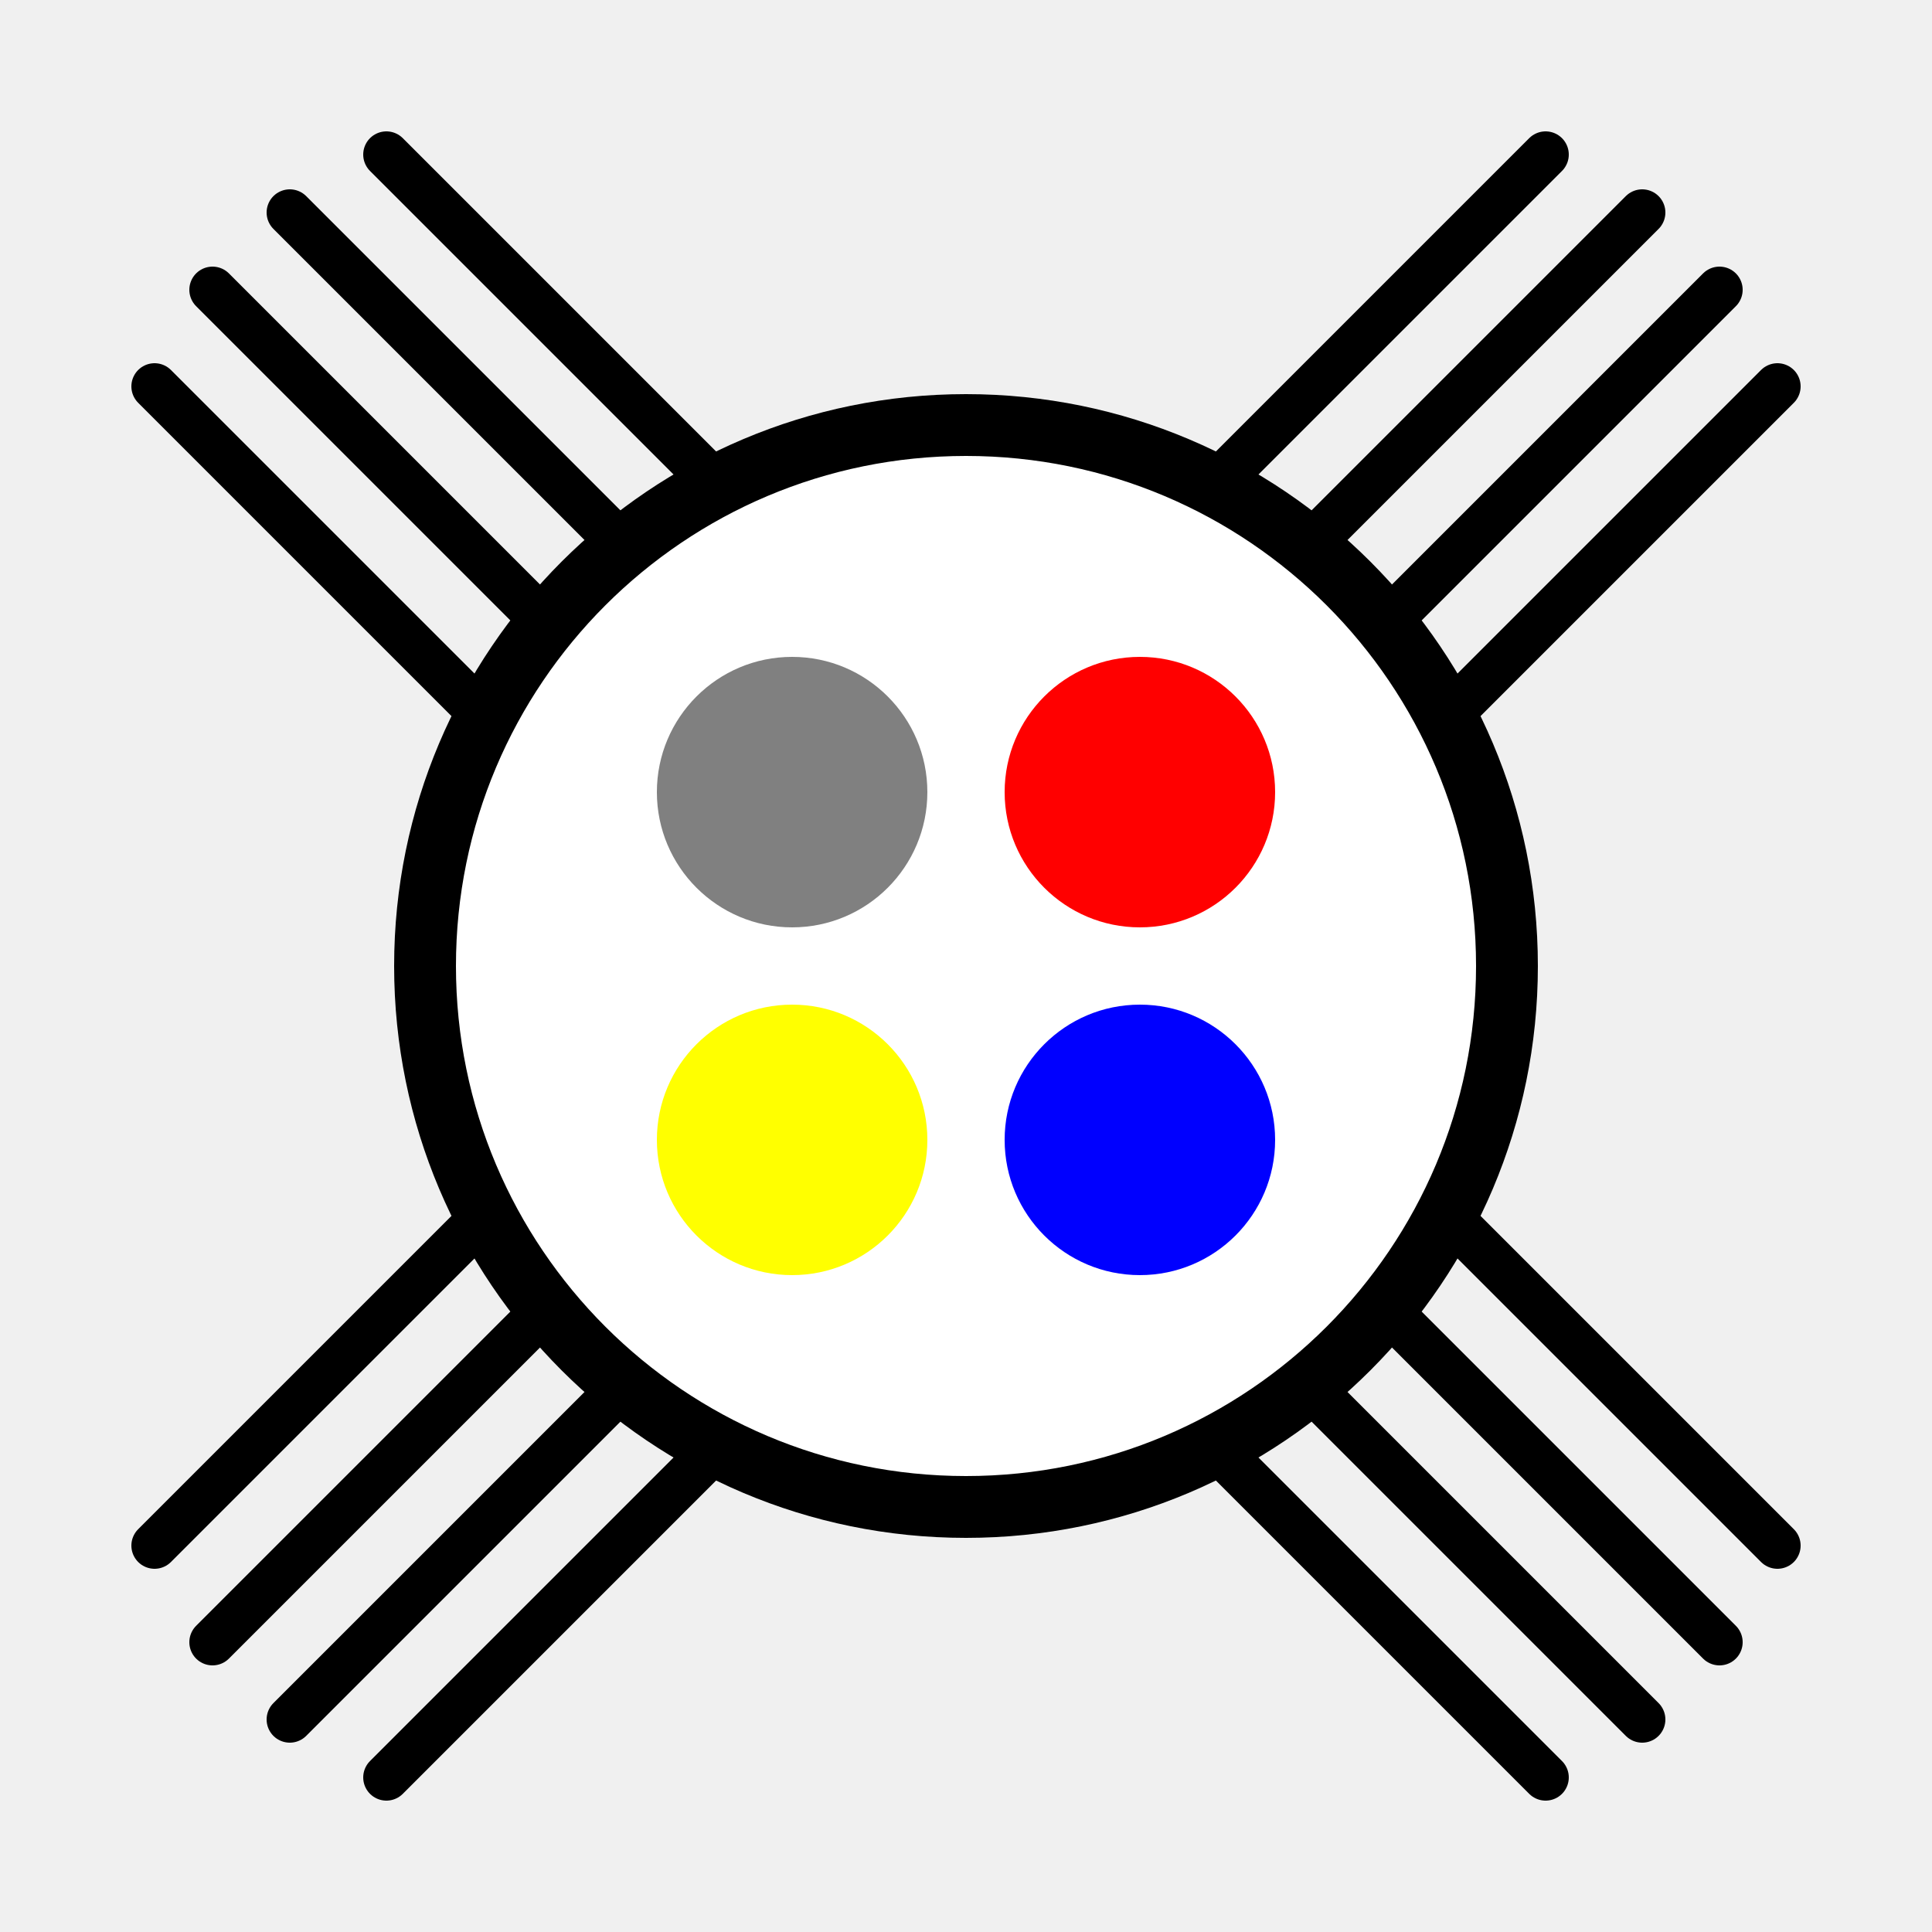
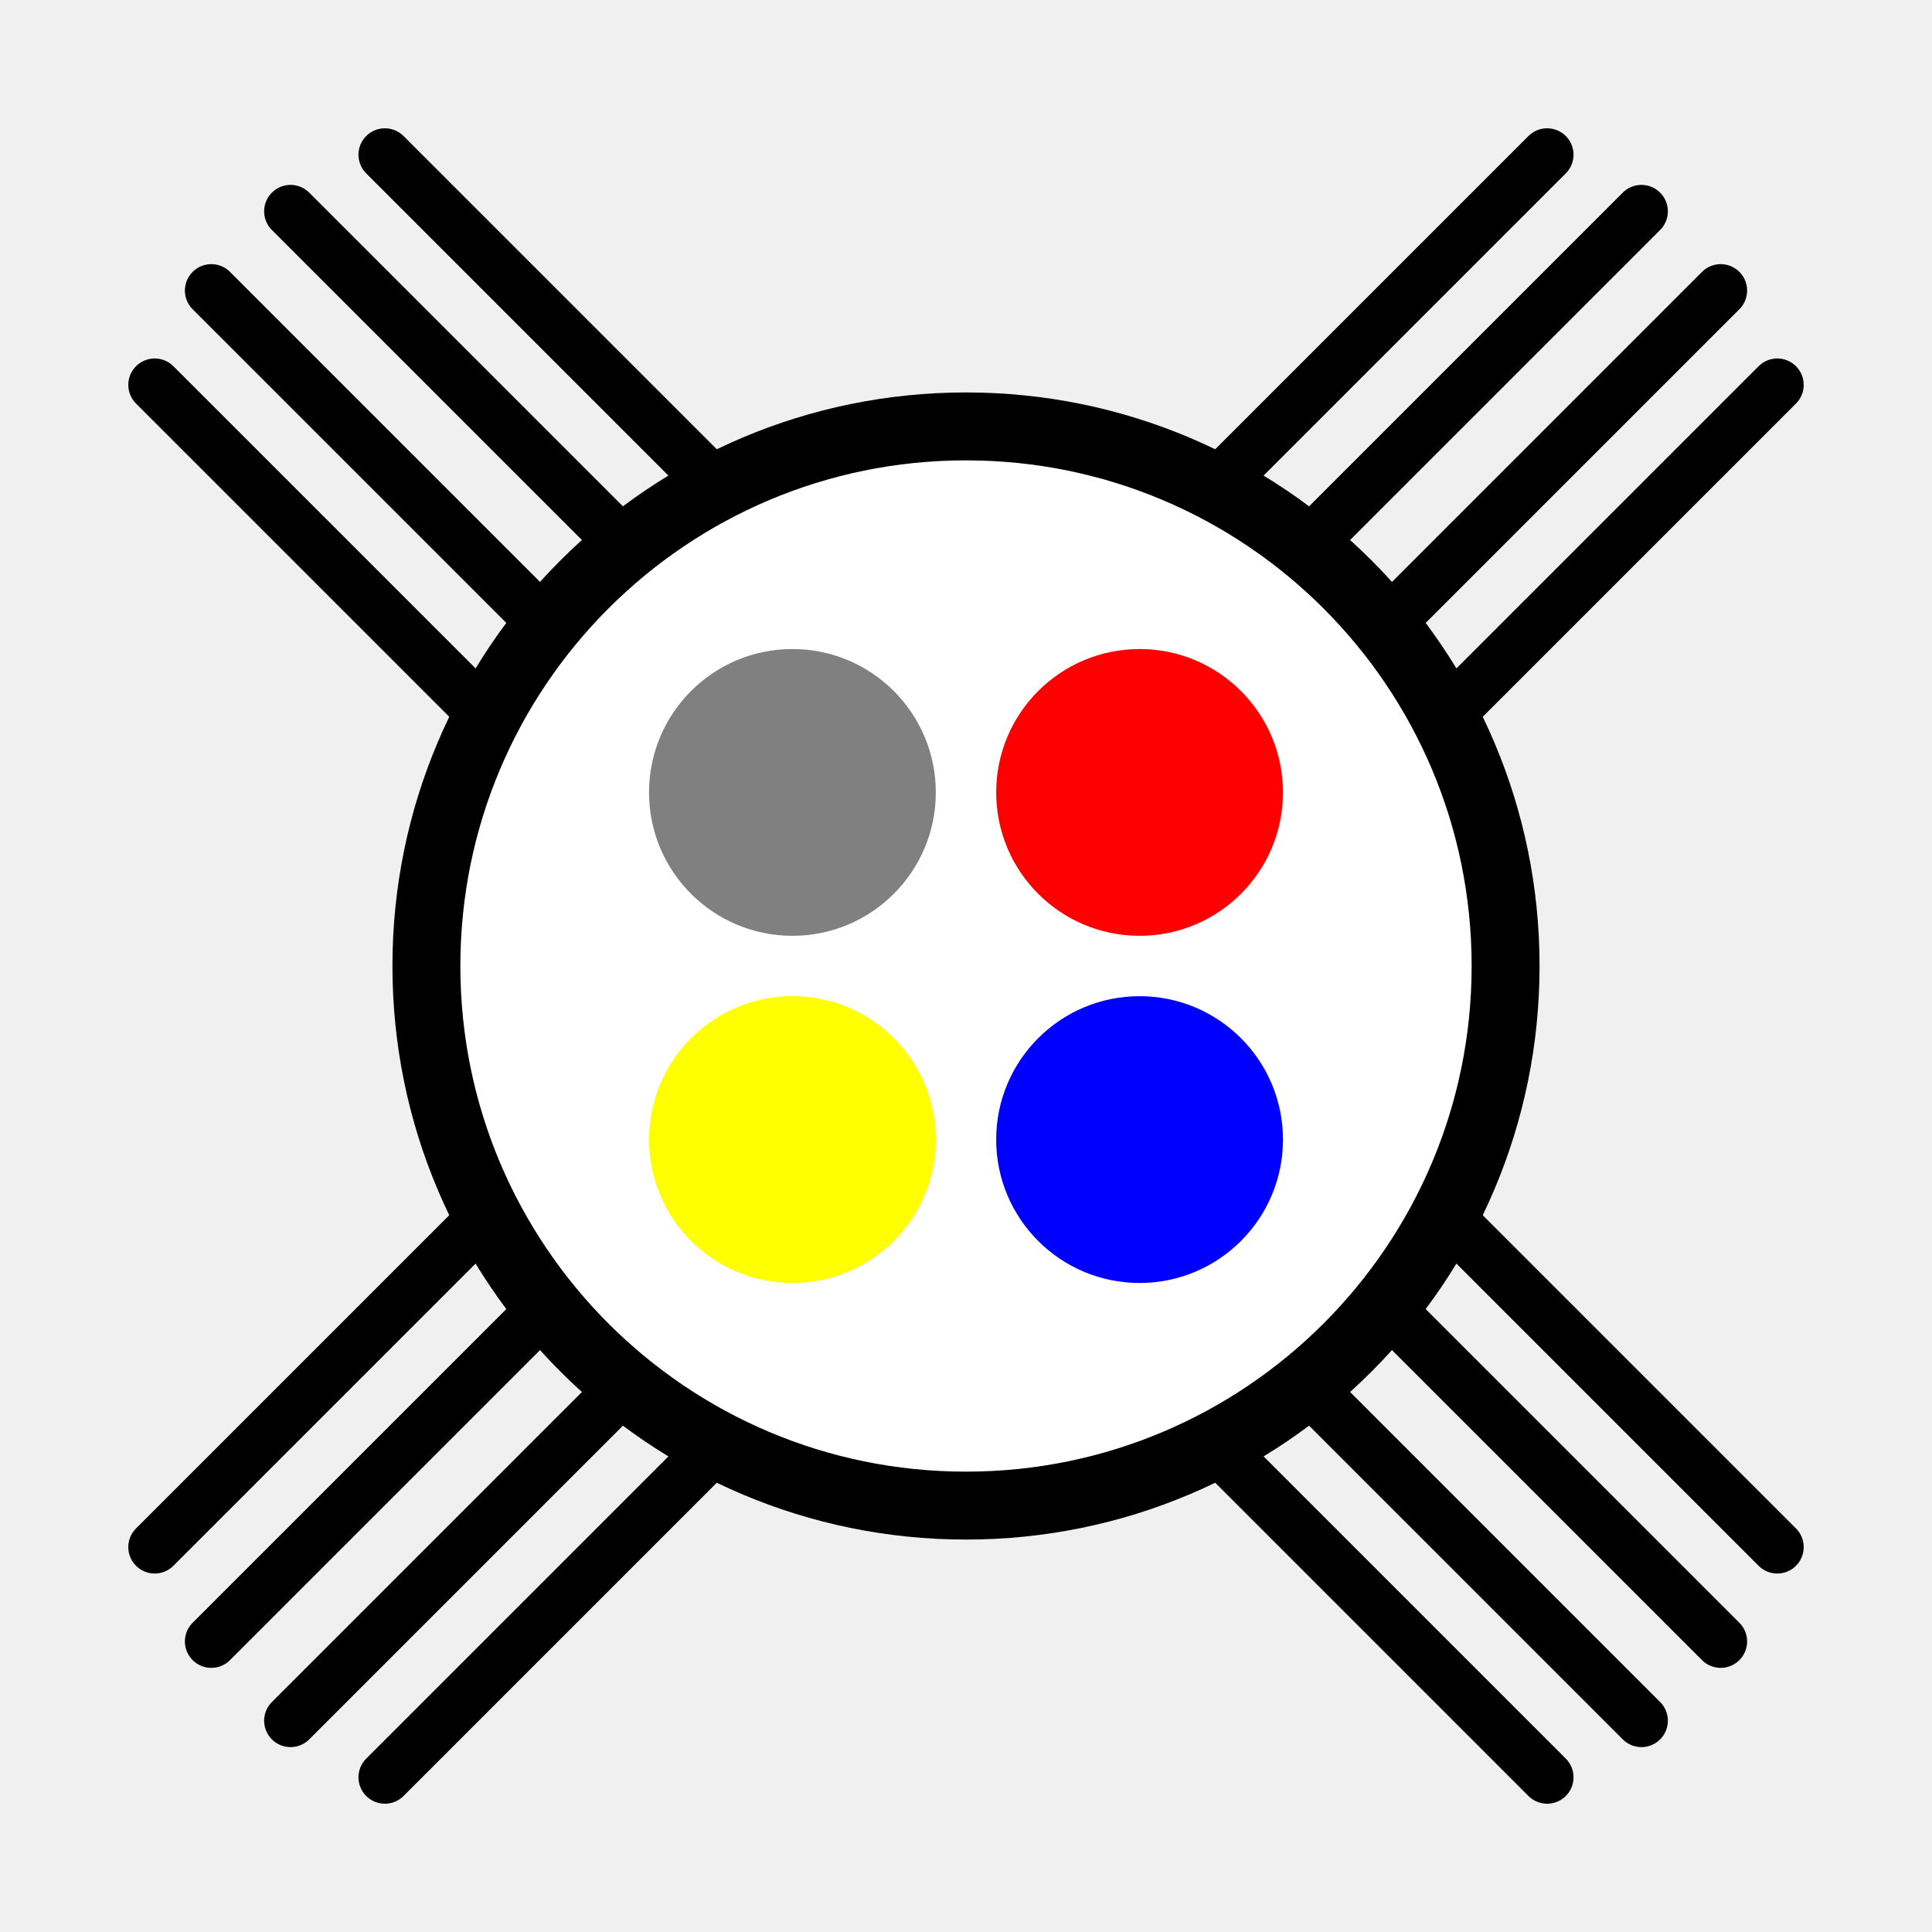
- <svg xmlns="http://www.w3.org/2000/svg" width="500" height="500" viewBox="0 0 500 500" fill="none">
-   <line x1="40" y1="100" x2="145" y2="205" stroke="black" stroke-width="12" stroke-linecap="round" />
-   <line x1="55" y1="75" x2="160" y2="180" stroke="black" stroke-width="12" stroke-linecap="round" />
-   <line x1="75" y1="55" x2="180" y2="160" stroke="black" stroke-width="12" stroke-linecap="round" />
-   <line x1="100" y1="40" x2="205" y2="145" stroke="black" stroke-width="12" stroke-linecap="round" />
-   <line x1="460" y1="100" x2="355" y2="205" stroke="black" stroke-width="12" stroke-linecap="round" />
-   <line x1="445" y1="75" x2="340" y2="180" stroke="black" stroke-width="12" stroke-linecap="round" />
-   <line x1="425" y1="55" x2="320" y2="160" stroke="black" stroke-width="12" stroke-linecap="round" />
-   <line x1="400" y1="40" x2="295" y2="145" stroke="black" stroke-width="12" stroke-linecap="round" />
-   <line x1="40" y1="400" x2="145" y2="295" stroke="black" stroke-width="12" stroke-linecap="round" />
-   <line x1="55" y1="425" x2="160" y2="320" stroke="black" stroke-width="12" stroke-linecap="round" />
-   <line x1="75" y1="445" x2="180" y2="340" stroke="black" stroke-width="12" stroke-linecap="round" />
-   <line x1="100" y1="460" x2="205" y2="355" stroke="black" stroke-width="12" stroke-linecap="round" />
-   <line x1="460" y1="400" x2="355" y2="295" stroke="black" stroke-width="12" stroke-linecap="round" />
-   <line x1="445" y1="425" x2="340" y2="320" stroke="black" stroke-width="12" stroke-linecap="round" />
-   <line x1="425" y1="445" x2="320" y2="340" stroke="black" stroke-width="12" stroke-linecap="round" />
-   <line x1="400" y1="460" x2="295" y2="355" stroke="black" stroke-width="12" stroke-linecap="round" />
-   <circle cx="250" cy="250" r="140" fill="white" stroke="black" stroke-width="16" />
-   <circle cx="205" cy="205" r="35" fill="#808080" />
-   <circle cx="295" cy="205" r="35" fill="#FF0000" />
-   <circle cx="205" cy="295" r="35" fill="#FFFF00" />
-   <circle cx="295" cy="295" r="35" fill="#0000FF" />
+ <svg xmlns="http://www.w3.org/2000/svg" width="512" height="512" viewBox="0 0 512 512" fill="none">
+   <line x1="41" y1="102" x2="148" y2="209" stroke="black" stroke-width="14" stroke-linecap="round" />
+   <line x1="56" y1="77" x2="163" y2="184" stroke="black" stroke-width="14" stroke-linecap="round" />
+   <line x1="77" y1="56" x2="184" y2="163" stroke="black" stroke-width="14" stroke-linecap="round" />
+   <line x1="102" y1="41" x2="209" y2="148" stroke="black" stroke-width="14" stroke-linecap="round" />
+   <line x1="471" y1="102" x2="364" y2="209" stroke="black" stroke-width="14" stroke-linecap="round" />
+   <line x1="456" y1="77" x2="349" y2="184" stroke="black" stroke-width="14" stroke-linecap="round" />
+   <line x1="435" y1="56" x2="328" y2="163" stroke="black" stroke-width="14" stroke-linecap="round" />
+   <line x1="410" y1="41" x2="303" y2="148" stroke="black" stroke-width="14" stroke-linecap="round" />
+   <line x1="41" y1="410" x2="148" y2="303" stroke="black" stroke-width="14" stroke-linecap="round" />
+   <line x1="56" y1="435" x2="163" y2="328" stroke="black" stroke-width="14" stroke-linecap="round" />
+   <line x1="77" y1="456" x2="184" y2="349" stroke="black" stroke-width="14" stroke-linecap="round" />
+   <line x1="102" y1="471" x2="209" y2="364" stroke="black" stroke-width="14" stroke-linecap="round" />
+   <line x1="471" y1="410" x2="364" y2="303" stroke="black" stroke-width="14" stroke-linecap="round" />
+   <line x1="456" y1="435" x2="349" y2="328" stroke="black" stroke-width="14" stroke-linecap="round" />
+   <line x1="435" y1="456" x2="328" y2="349" stroke="black" stroke-width="14" stroke-linecap="round" />
+   <line x1="410" y1="471" x2="303" y2="364" stroke="black" stroke-width="14" stroke-linecap="round" />
+   <circle cx="256" cy="256" r="143" fill="white" stroke="black" stroke-width="18" />
+   <circle cx="210" cy="210" r="38" fill="#808080" />
+   <circle cx="302" cy="210" r="38" fill="#FF0000" />
+   <circle cx="210" cy="302" r="38" fill="#FFFF00" />
+   <circle cx="302" cy="302" r="38" fill="#0000FF" />
</svg>
